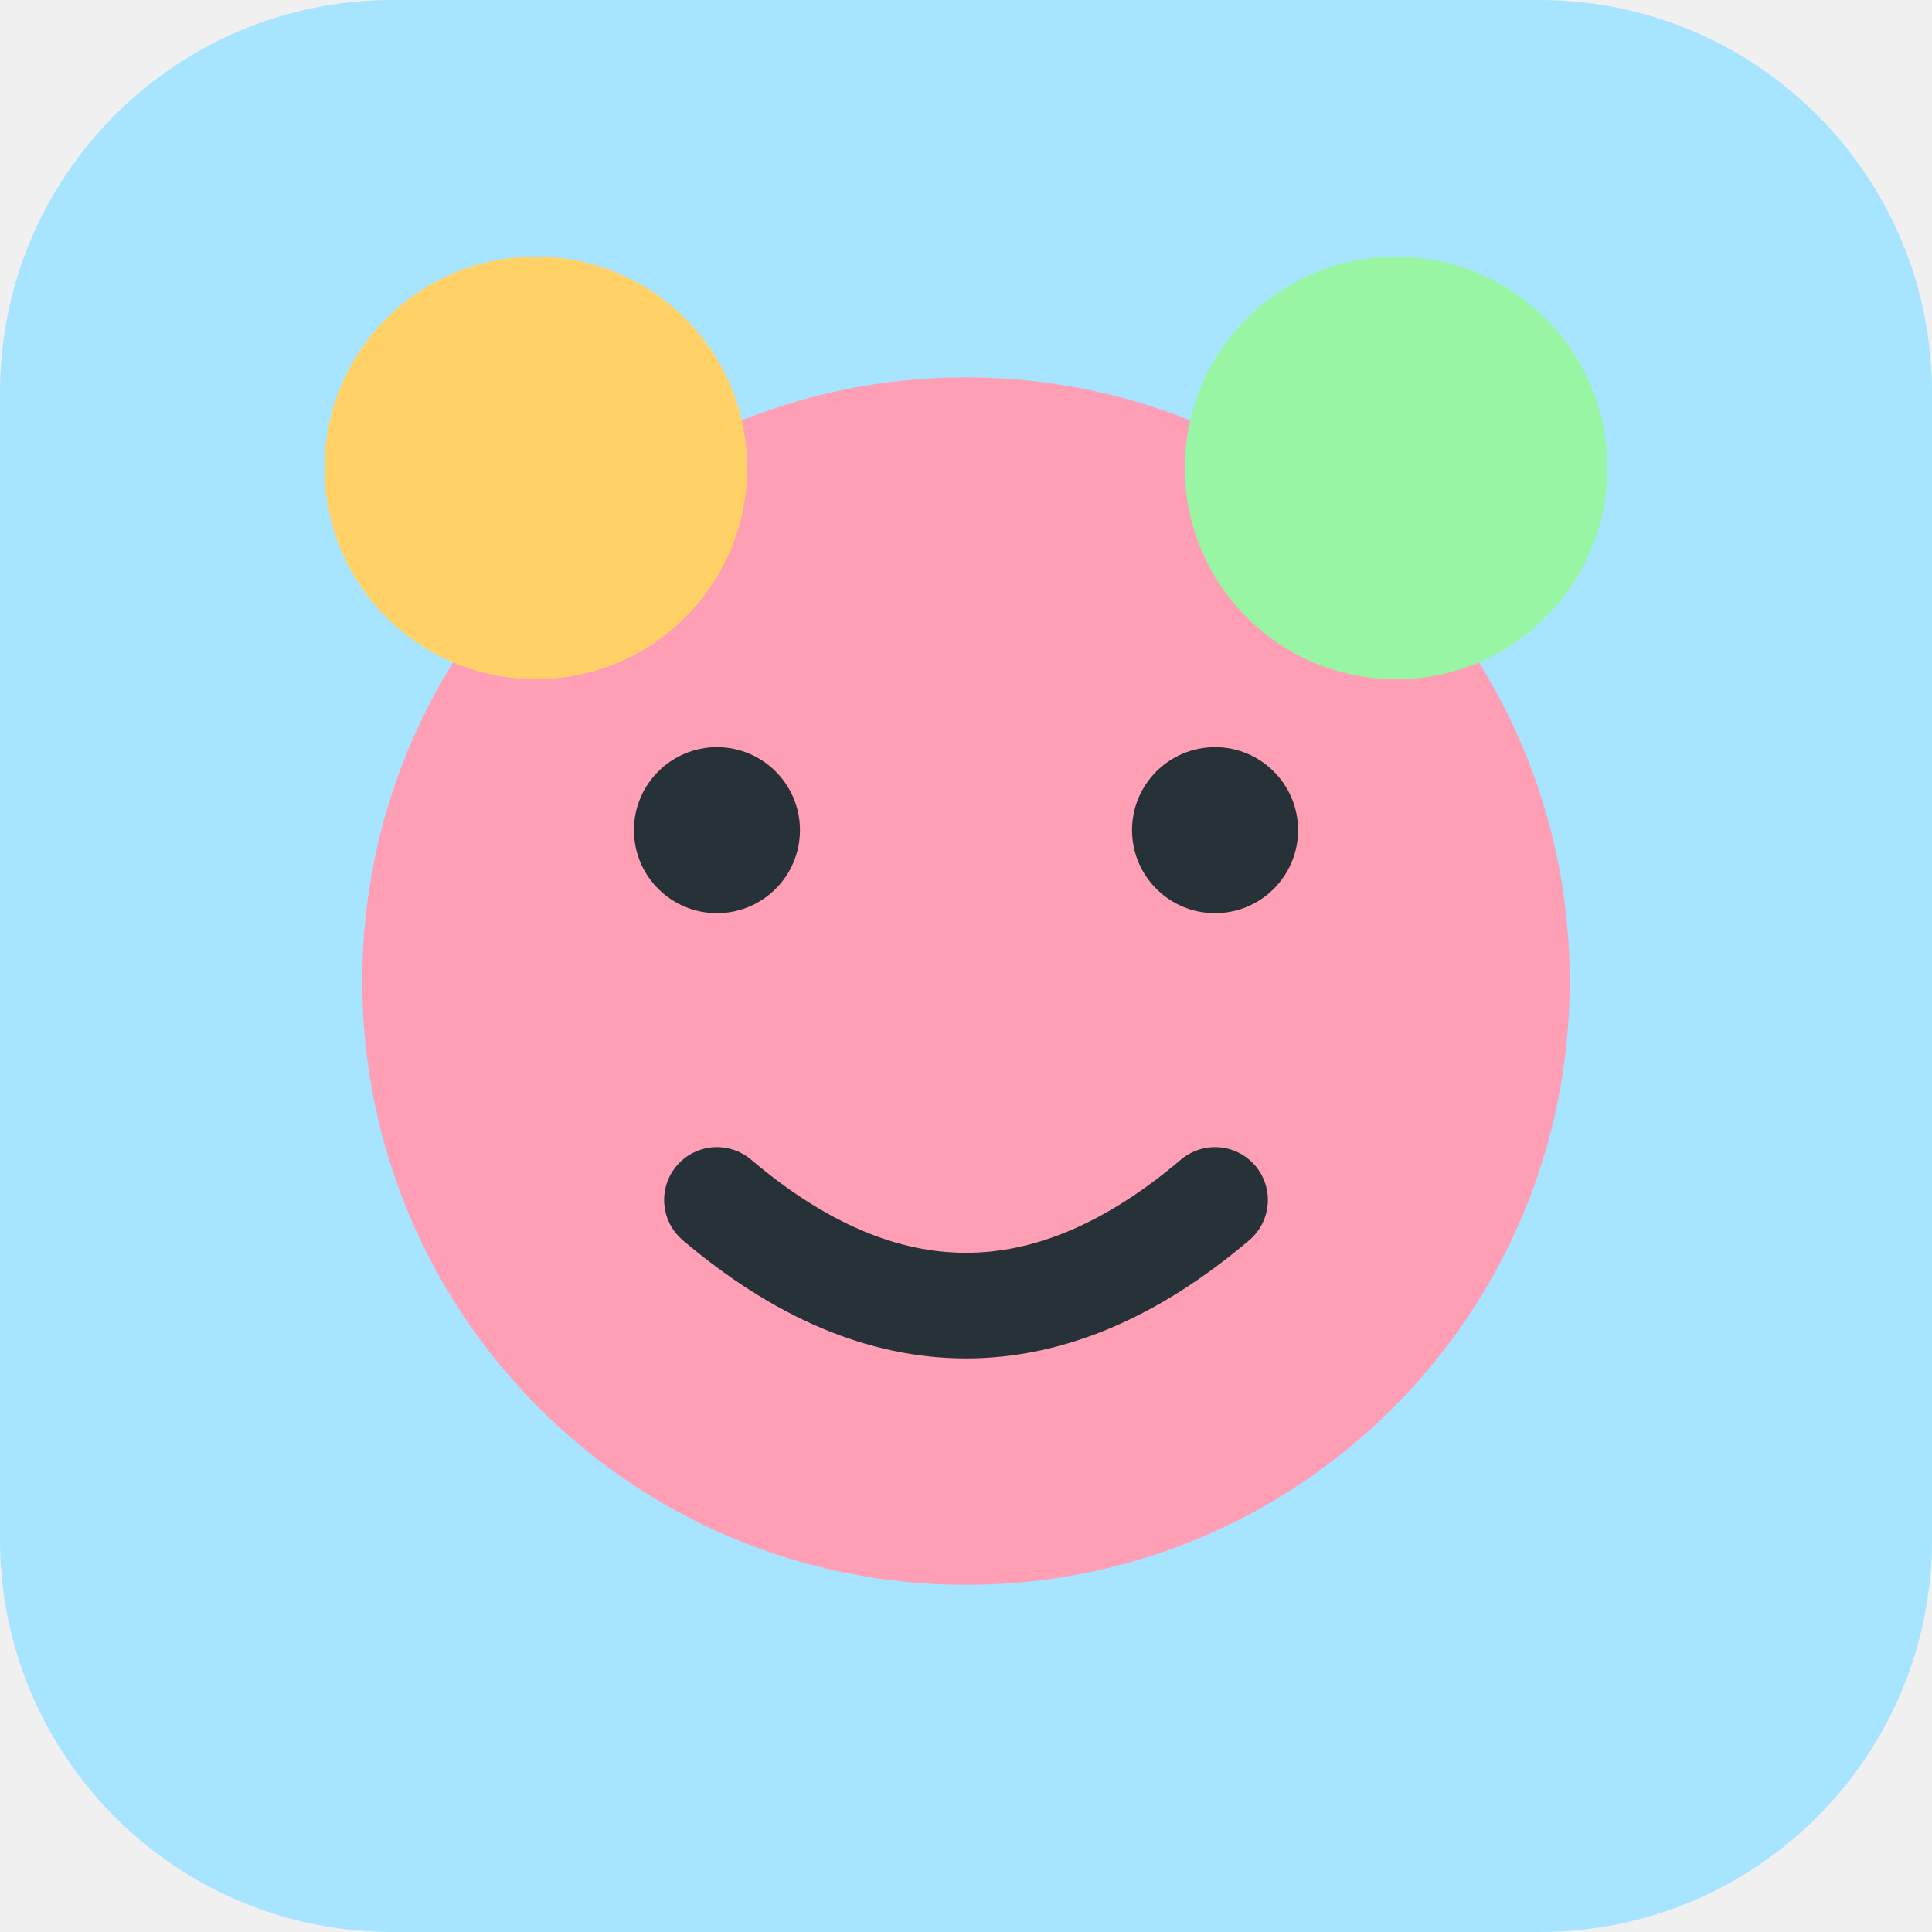
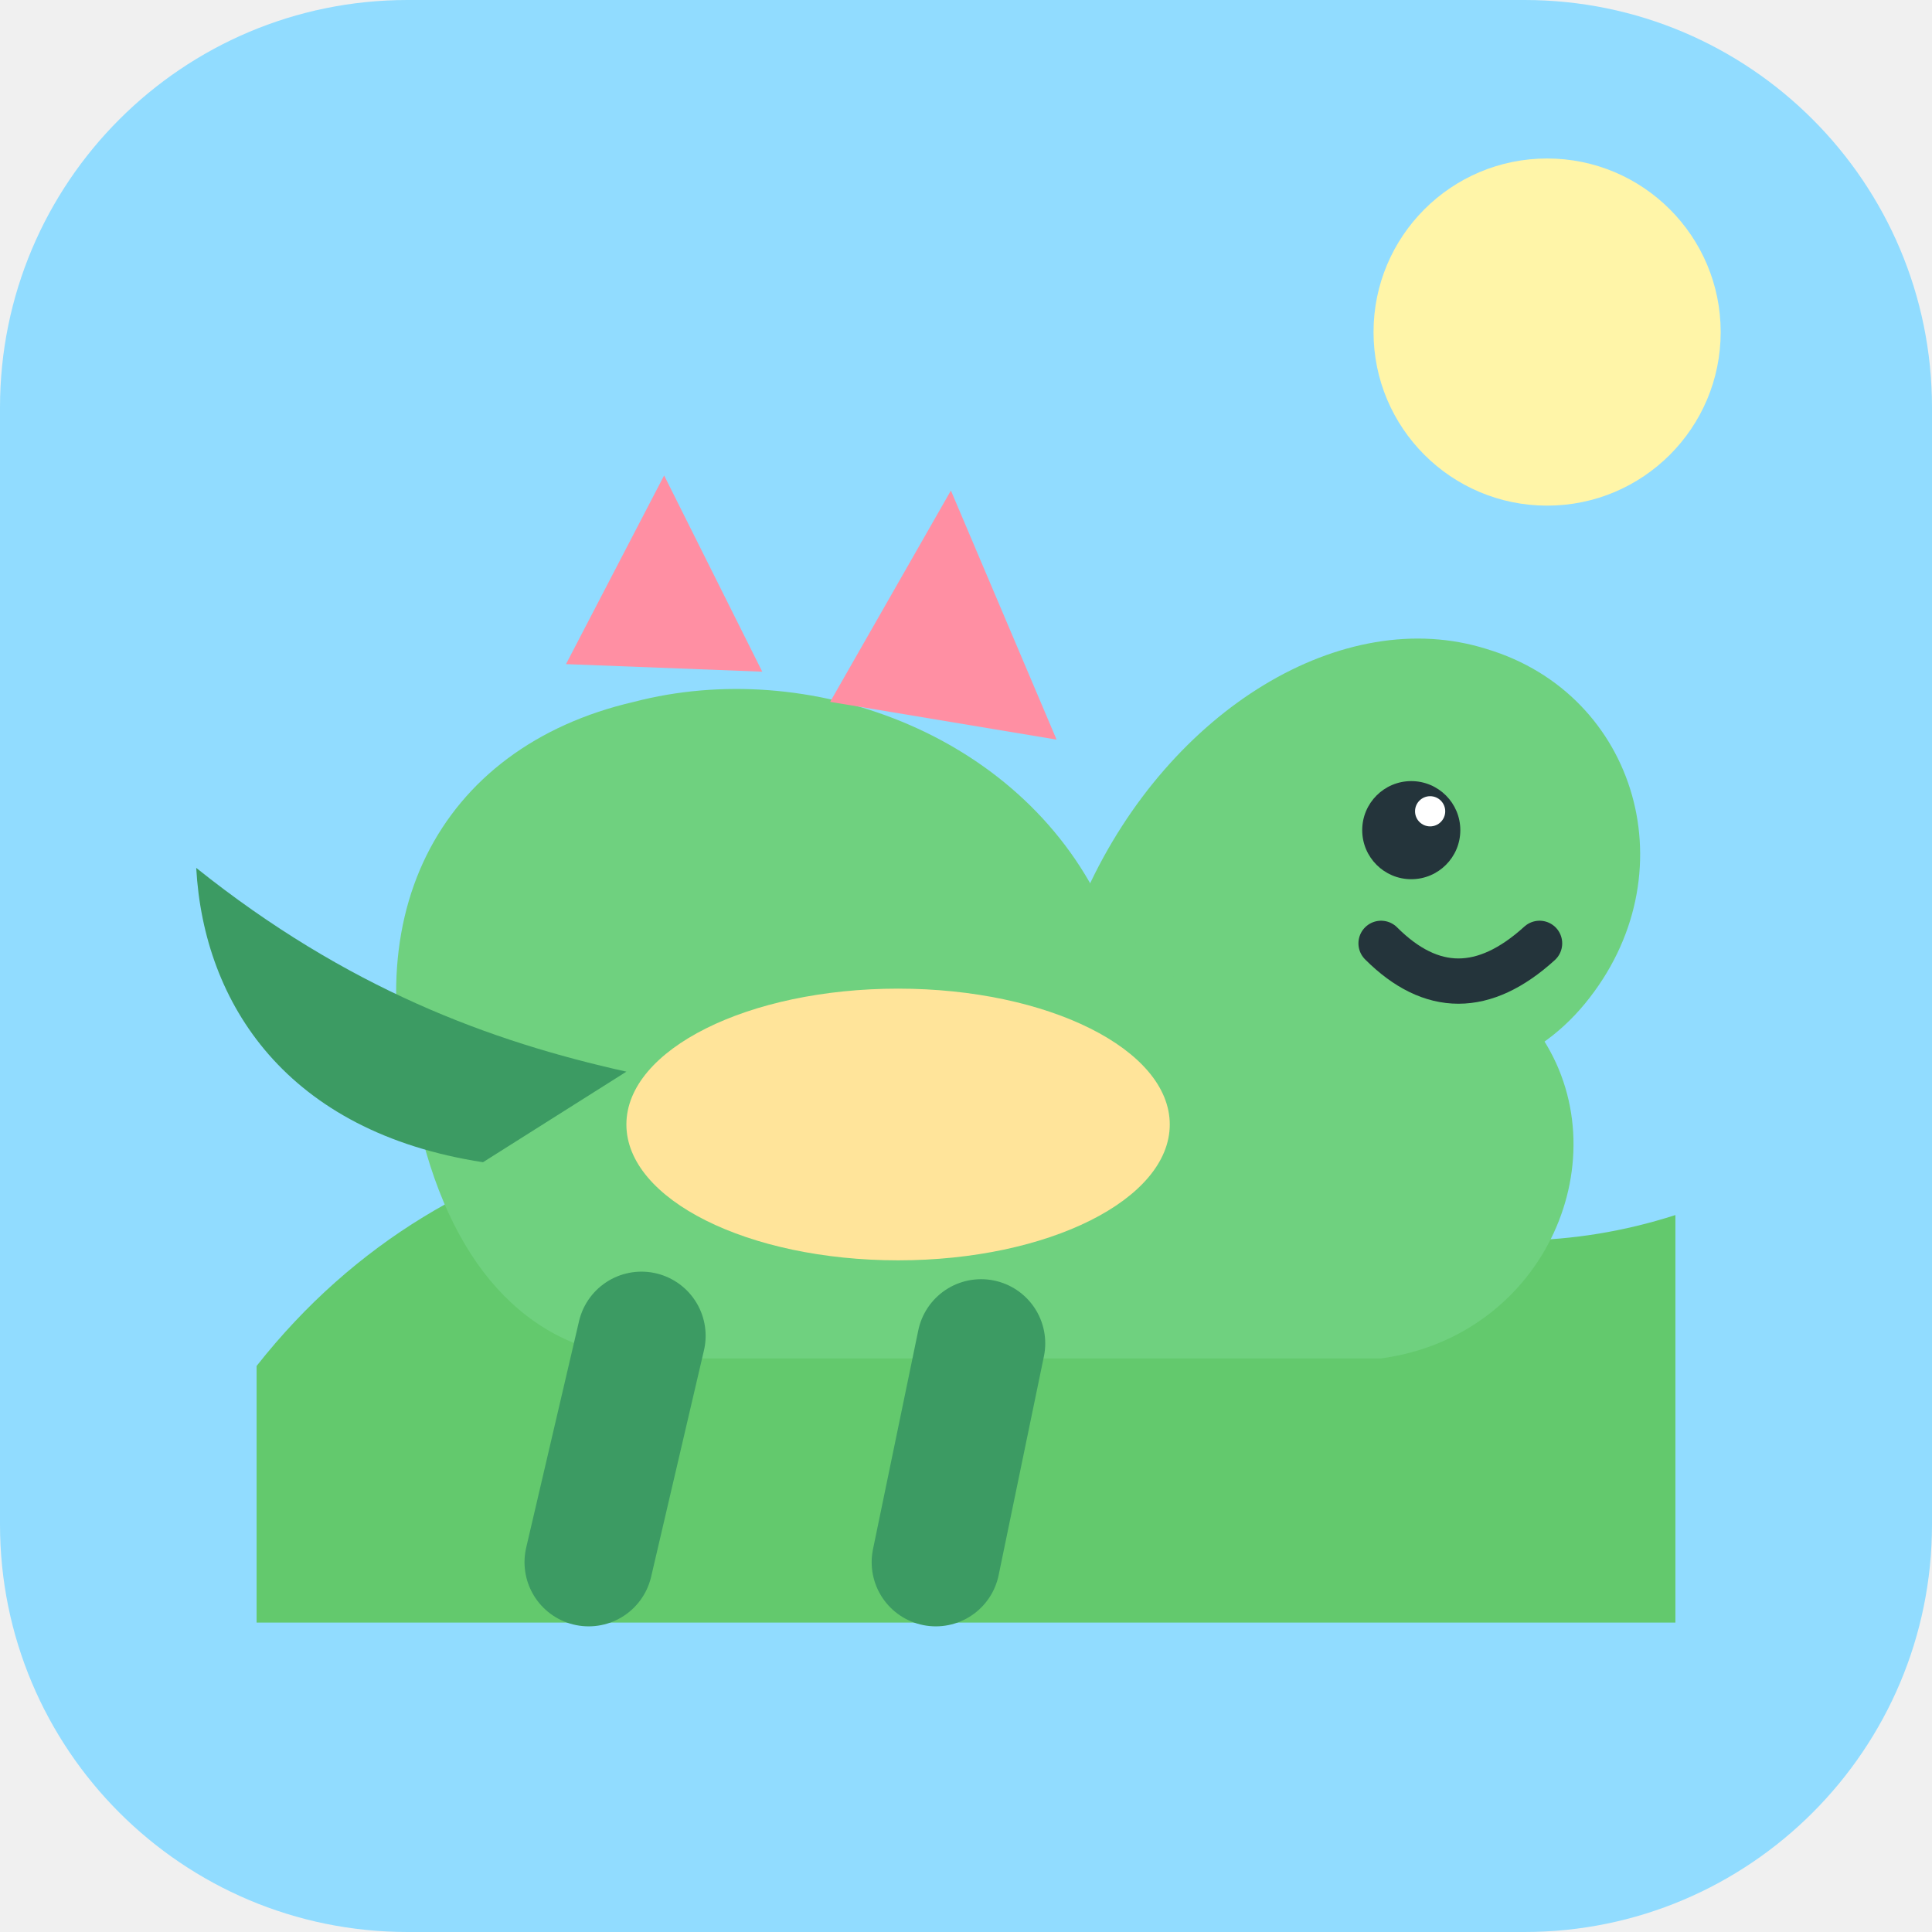
<svg xmlns="http://www.w3.org/2000/svg" width="512" height="512" viewBox="0 0 512 512">
-   <rect width="512" height="512" rx="104" fill="#a7e4ff" />
-   <circle cx="256" cy="260" r="160" fill="#ff9fb5" />
-   <circle cx="190" cy="220" r="22" fill="#263238" />
-   <circle cx="322" cy="220" r="22" fill="#263238" />
-   <path d="M190 318 Q256 374 322 318" fill="none" stroke="#263238" stroke-width="28" stroke-linecap="round" />
-   <circle cx="142" cy="124" r="56" fill="#ffd166" />
-   <circle cx="370" cy="124" r="56" fill="#98f5a4" />
+   <rect width="512" height="512" rx="108" fill="#91dcff" />
+   <circle cx="410" cy="88" r="46" fill="#fff5a8" />
+   <path d="M68 362 C120 296 202 286 282 304 C342 318 388 340 444 322 L444 430 L68 430 Z" fill="#63c96d" />
+   <path d="M112 302 C92 244 116 198 168 186 C214 174 270 194 292 240 C330 230 382 236 408 274 C430 306 410 354 366 360 L174 360 C144 360 122 340 112 302Z" fill="#6fd17f" />
+   <path d="M288 236 C310 188 356 160 394 172 C434 184 448 232 420 266 C392 300 336 292 288 236Z" fill="#6fd17f" />
+   <path d="M128 308 C76 300 54 266 52 230 C92 262 130 276 166 284Z" fill="#3c9b63" />
+   <ellipse cx="238" cy="298" rx="72" ry="36" fill="#ffe49a" />
+   <circle cx="374" cy="220" r="13" fill="#24343b" />
+   <circle cx="379" cy="215" r="4" fill="#fff" />
+   <path d="M366 250 Q386 270 408 250" fill="none" stroke="#24343b" stroke-width="12" stroke-linecap="round" />
+   <path d="M170 354 L156 414 M260 356 L248 414" stroke="#3c9b63" stroke-width="34" stroke-linecap="round" />
+   <path d="M150 176 L176 126 L202 178 M220 186 L252 130 L280 196" fill="#ff8fa3" />
</svg>
